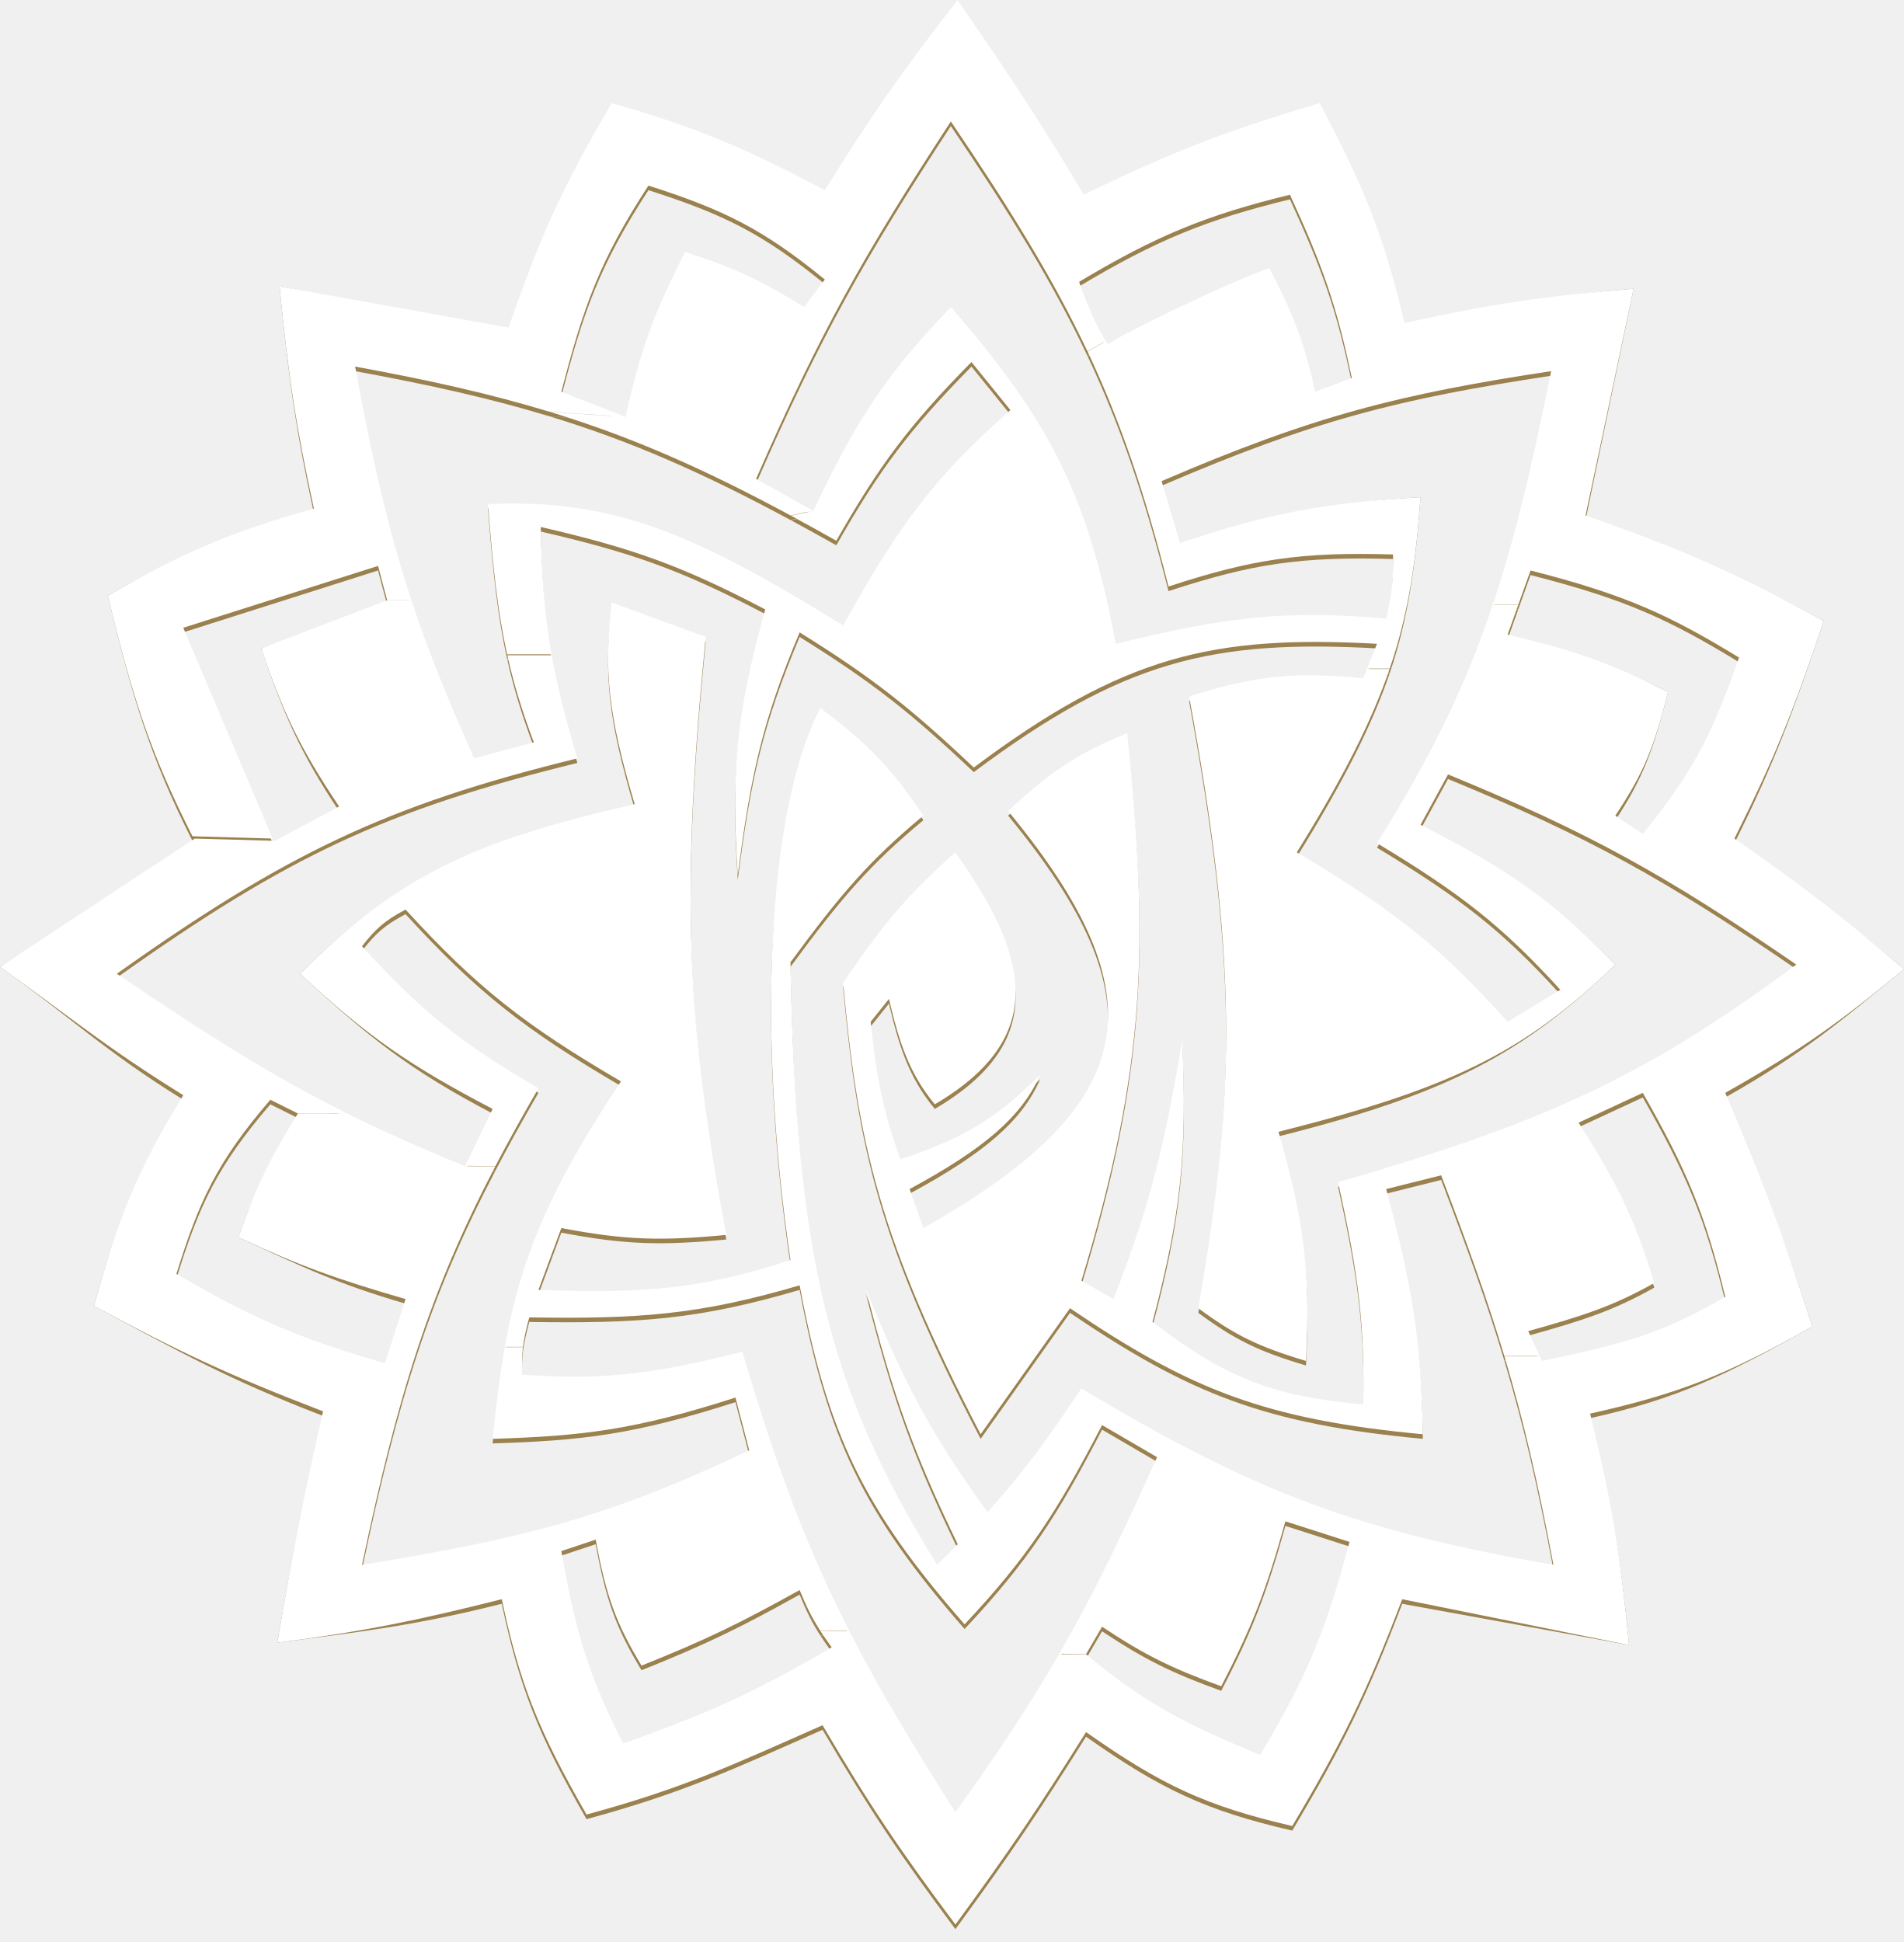
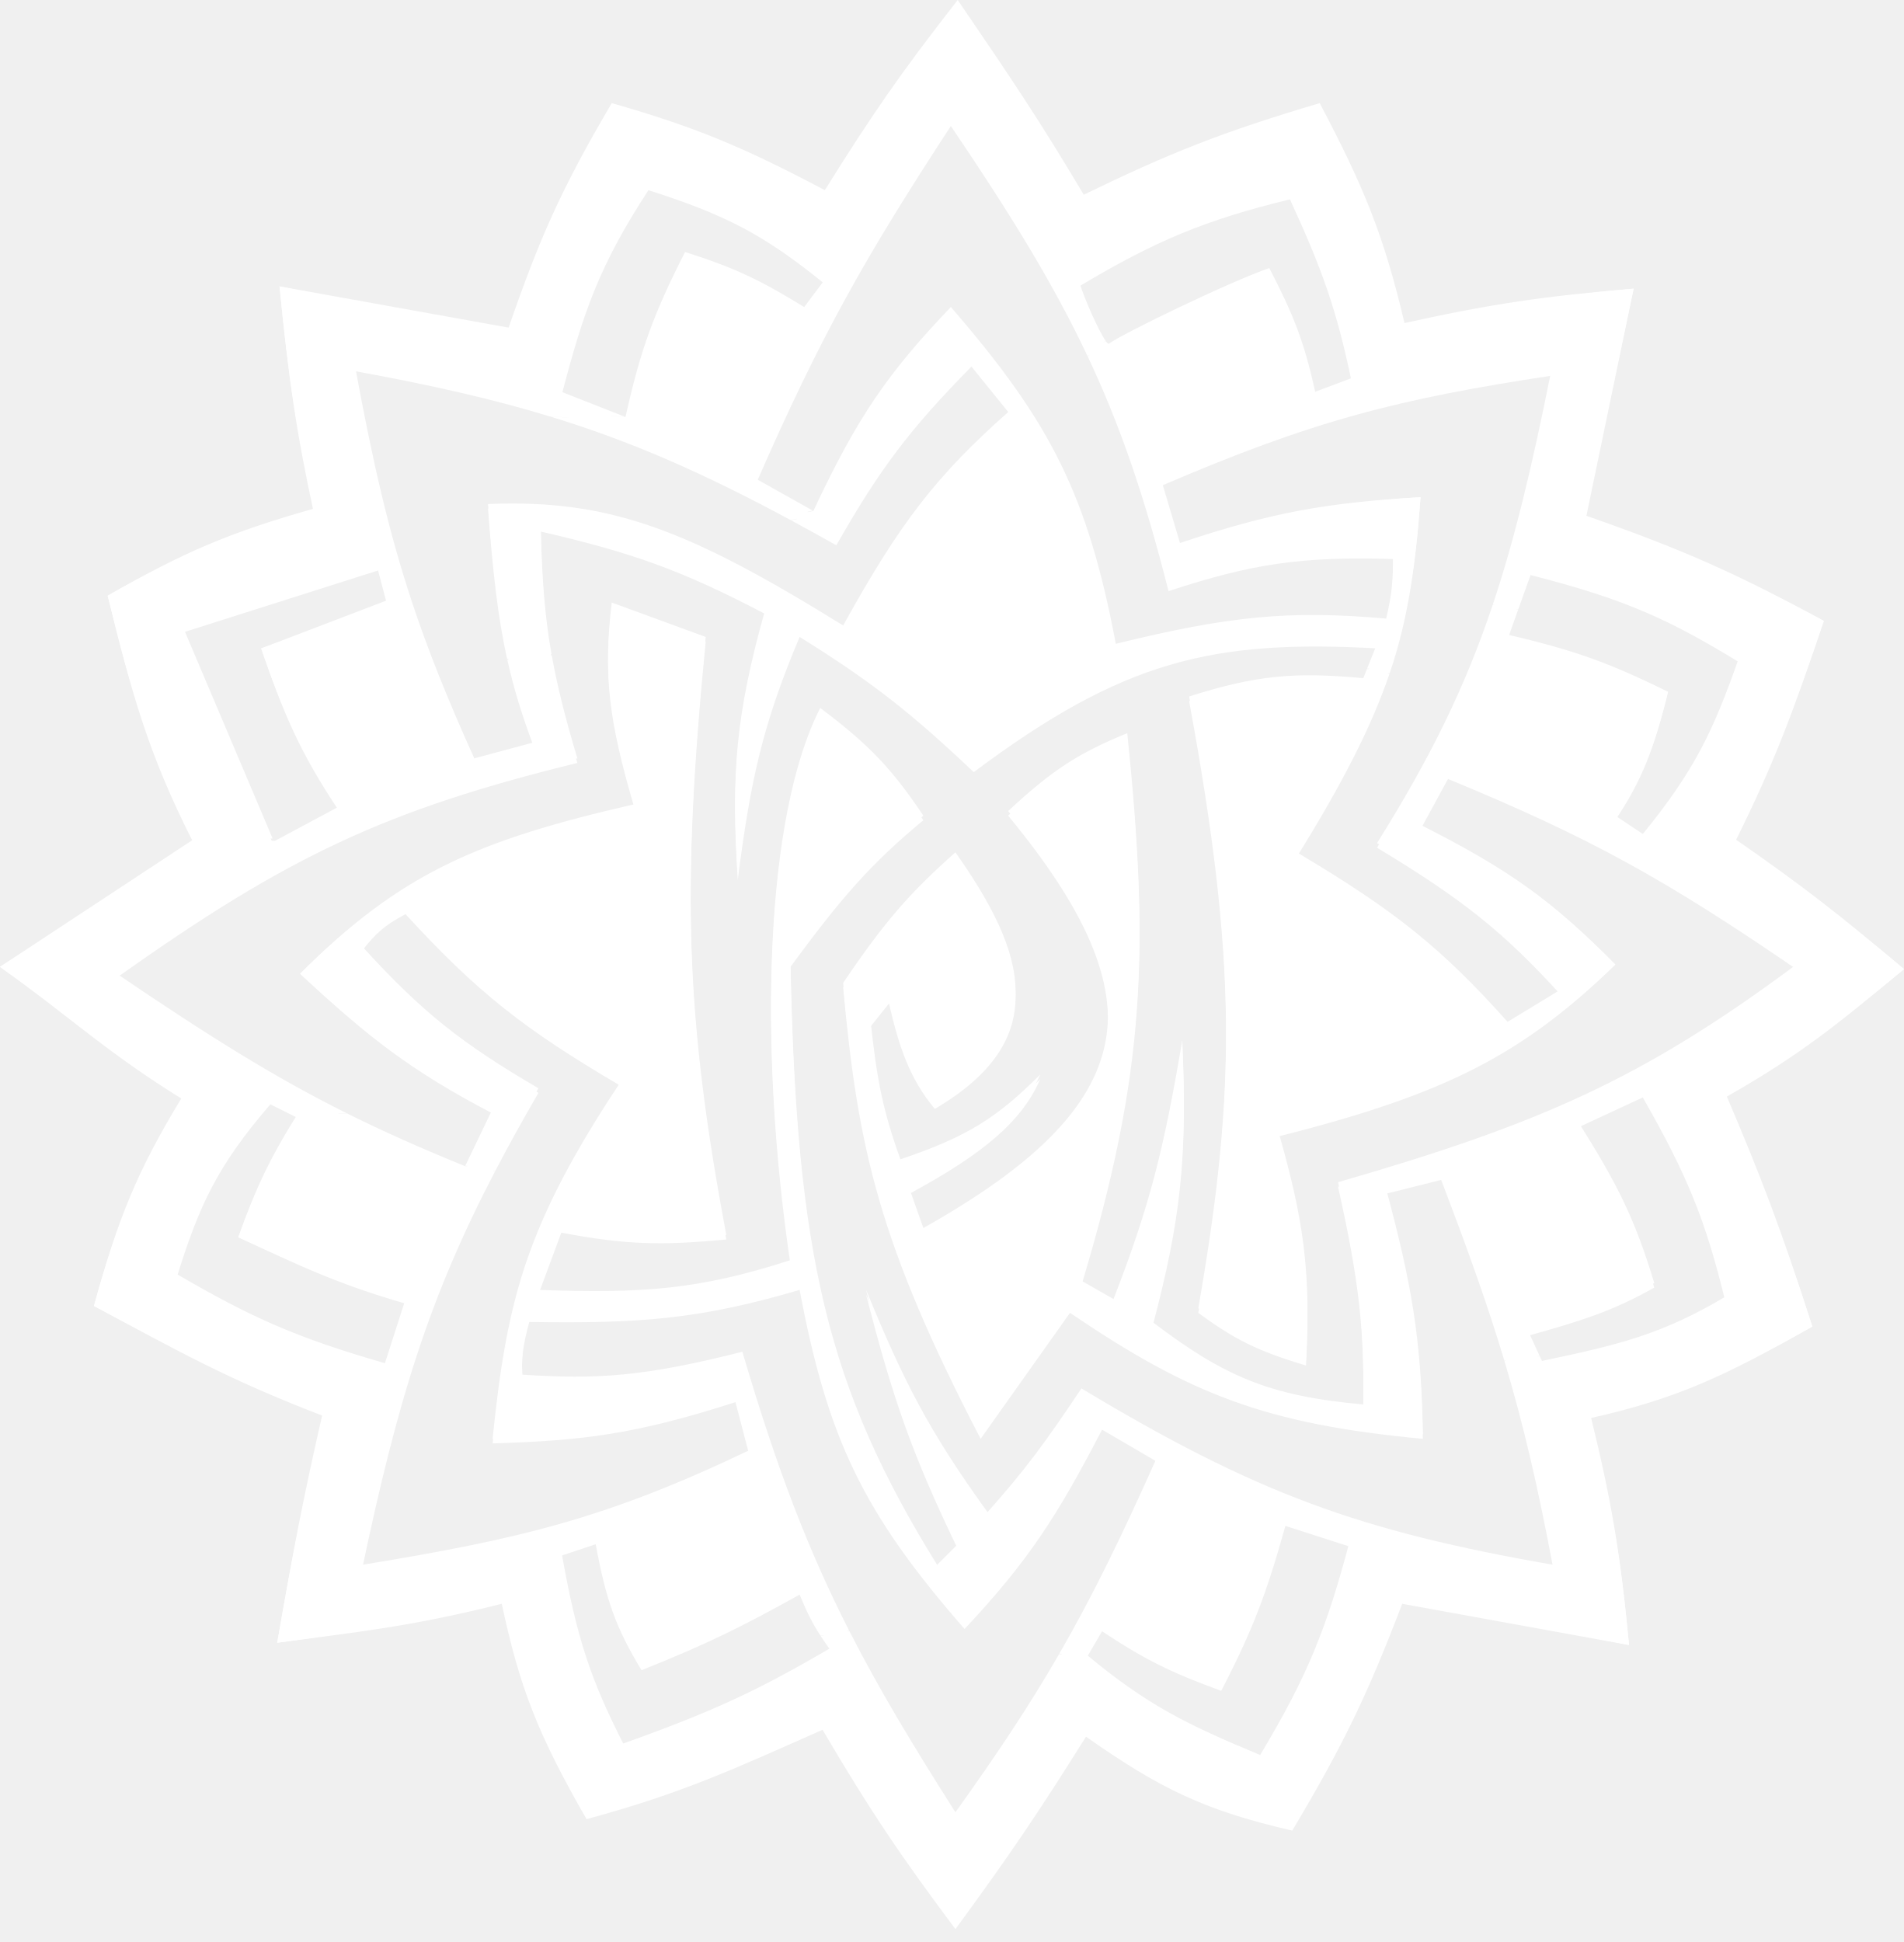
<svg xmlns="http://www.w3.org/2000/svg" width="50" height="51" viewBox="0 0 50 51" fill="none">
-   <path d="M42.78 43.201L36.823 42.118C35.883 44.581 35.241 45.884 33.935 48.075C31.683 47.553 30.501 47.004 28.52 45.608C27.284 47.577 26.54 48.684 25.09 50.662C23.623 48.697 22.853 47.556 21.601 45.427C19.256 46.463 17.956 47.08 15.403 47.774C14.12 45.541 13.642 44.303 13.177 42.118C10.877 42.695 9.586 42.836 7.28 43.141C7.7 40.715 7.955 39.496 8.484 37.184C6.018 36.238 4.709 35.502 2.467 34.296C3.098 32.012 3.578 30.906 4.813 28.881C2.76 27.611 1.838 26.7 0 25.391L5.114 22.142L7.22 22.202L8.905 21.3C7.867 19.751 7.438 18.716 6.859 17.028L10.168 15.884H10.803C11.232 17.181 11.754 18.482 12.455 20.036L14.019 19.615C13.713 18.803 13.492 18.087 13.323 17.328H14.489C14.632 18.13 14.844 18.977 15.162 20.036C10.119 21.273 7.547 22.497 3.129 25.632C5.558 27.279 7.201 28.406 9.106 29.357L7.814 29.358L7.1 29.001C5.696 30.633 5.227 31.659 4.633 33.574C6.598 34.721 7.785 35.25 10.108 35.921L10.65 34.236C8.87 33.72 7.901 33.258 6.258 32.491C6.717 31.216 7.043 30.624 7.827 29.362H9.118C10.062 29.833 11.057 30.275 12.214 30.746L13.006 30.751C11.281 34.056 10.451 36.73 9.507 41.215C13.682 40.536 15.953 39.986 19.675 38.207L19.314 36.823C16.659 37.675 15.292 37.834 12.936 37.906C13.027 37.027 13.123 36.242 13.256 35.499H13.733C13.706 35.723 13.701 35.944 13.718 36.221C15.68 36.347 16.894 36.279 19.495 35.62C20.4 38.695 21.23 40.846 22.303 42.952L21.545 42.954C21.325 42.614 21.18 42.319 20.999 41.877C19.477 42.724 18.581 43.169 16.847 43.863C16.179 42.757 15.916 42.037 15.644 40.554L14.741 40.854C15.142 43.154 15.517 44.232 16.366 45.909C18.673 45.083 19.877 44.537 21.841 43.382C21.729 43.227 21.633 43.09 21.549 42.96H22.308C23.073 44.461 23.962 45.939 25.09 47.714C26.206 46.157 27.05 44.88 27.811 43.562H28.52C30.125 44.9 31.168 45.41 33.093 46.209C34.333 44.139 34.83 42.908 35.439 40.614L33.755 40.072C33.258 41.858 32.896 42.81 32.07 44.404C30.756 43.926 30.069 43.588 28.941 42.84L28.524 43.555L27.818 43.55C28.688 42.043 29.45 40.482 30.385 38.388L28.941 37.545C27.764 39.815 27.006 40.992 25.331 42.78C22.654 39.721 21.731 37.759 20.999 33.875C18.341 34.657 16.766 34.76 13.899 34.717C13.817 35.023 13.763 35.258 13.734 35.491H13.257C13.657 33.253 14.388 31.4 16.306 28.52C13.781 27.041 12.531 26.062 10.65 24.007C10.092 24.302 9.856 24.523 9.507 24.97C11.106 26.727 12.134 27.524 14.14 28.7C13.723 29.419 13.349 30.094 13.009 30.745L12.218 30.738L12.936 29.242C10.768 28.108 9.651 27.224 7.882 25.572C10.501 22.949 12.512 22.191 16.667 21.239C15.965 18.867 15.853 17.72 16.065 15.945L18.532 16.847C17.877 23.51 18.02 26.935 19.073 32.551C17.38 32.711 16.432 32.694 14.741 32.371L14.14 33.995C16.851 34.09 18.326 34 20.758 33.213C19.907 27.452 20.096 21.54 21.54 18.712C22.835 19.687 23.421 20.31 24.248 21.54C22.846 22.704 22.087 23.585 20.758 25.391C20.908 33.086 21.733 36.577 24.609 41.215L25.15 40.674C23.986 38.26 23.458 36.796 22.744 33.995C23.721 36.365 24.364 37.662 25.933 39.832C26.926 38.719 27.462 37.984 28.399 36.583C32.989 39.343 35.711 40.332 40.794 41.215C40.387 39.039 40.002 37.39 39.507 35.74H40.438L40.493 35.86C42.533 35.434 43.651 35.157 45.307 34.176C44.785 32.013 44.294 30.844 43.141 28.821L41.456 29.603C42.495 31.244 42.943 32.166 43.442 33.815C42.368 34.419 41.593 34.67 40.132 35.078L40.434 35.733H39.505C39.068 34.274 38.544 32.814 37.846 30.987L36.402 31.348C37.078 33.872 37.323 35.282 37.365 37.786C33.225 37.399 31.236 36.606 28.099 34.477L25.752 37.786C23.076 32.638 22.527 30.142 22.142 25.933C23.228 24.327 23.875 23.584 25.09 22.503C26.956 25.15 27.617 27.317 24.549 29.122C23.856 28.292 23.596 27.423 23.345 26.354L22.864 26.956C23.027 28.45 23.173 29.255 23.646 30.566C25.43 29.965 26.201 29.453 27.317 28.339C26.838 29.445 25.834 30.294 23.887 31.348L24.248 32.371C30.024 29.122 30.475 26.273 26.474 21.42C27.618 20.356 28.297 19.909 29.603 19.374C30.173 24.966 30.101 28.11 28.399 33.755L29.242 34.236C30.206 31.757 30.573 30.249 31.047 27.437C31.182 30.422 31.006 32.042 30.265 34.838C32.132 36.255 33.316 36.783 35.8 37.004C35.831 34.967 35.706 33.705 35.138 31.167C40.425 29.639 43.123 28.462 47.172 25.451C43.747 23.102 41.751 21.991 38.026 20.457L37.304 21.781C39.634 22.96 40.759 23.645 42.419 25.331C39.999 27.679 38.008 28.727 33.574 29.844C34.231 32.151 34.426 33.464 34.296 35.86C33.041 35.486 32.421 35.18 31.468 34.477C32.483 28.683 32.475 25.185 31.227 18.412C33.005 17.846 34.008 17.765 35.8 17.93L35.897 17.69H36.491C36.02 19.066 35.275 20.54 34.055 22.503C36.62 24.028 37.839 25 39.591 26.956L40.975 26.113C39.461 24.454 38.401 23.614 36.161 22.262C37.563 20.024 38.474 18.17 39.198 16.011H39.868L39.591 16.787C41.419 17.212 42.324 17.437 43.803 18.171C43.436 19.671 43.121 20.487 42.419 21.54L43.141 22.022C44.486 20.375 44.987 19.336 45.668 17.389C43.858 16.287 42.722 15.745 40.193 15.102L39.87 16.005H39.2C39.78 14.274 40.239 12.346 40.734 9.868C36.735 10.474 34.495 11.038 30.505 12.756L30.987 14.38C33.405 13.572 34.84 13.201 37.304 13.057C37.182 14.755 36.992 16.222 36.495 17.678H35.901L36.161 17.028C31.832 16.791 29.492 17.345 25.572 20.277C23.92 18.718 22.929 17.928 20.999 16.727C20.033 19.022 19.716 20.441 19.374 23.105C19.204 20.439 19.311 18.917 20.096 16.125C17.879 14.962 16.582 14.51 14.2 13.959C14.23 15.256 14.296 16.241 14.484 17.304H13.317C13.076 16.214 12.942 15.034 12.816 13.357C16.06 13.22 18.147 14.074 22.142 16.546C23.631 13.853 24.589 12.604 26.534 10.89L25.511 9.627C23.88 11.284 23.106 12.314 21.962 14.32C21.551 14.089 21.156 13.87 20.772 13.663L21.36 13.538C22.517 11.065 23.32 9.911 24.97 8.183C27.582 11.198 28.561 13.11 29.302 17.028C32.277 16.299 33.837 16.141 36.402 16.366C36.553 15.727 36.587 15.357 36.582 14.681C34.168 14.609 32.877 14.805 30.686 15.524C30.069 13.076 29.427 11.19 28.561 9.354L29.04 9.079C29.078 9.132 29.106 9.157 29.122 9.146C29.456 8.894 32.309 7.511 33.333 7.16C33.962 8.378 34.246 9.078 34.537 10.409L35.499 10.048C35.104 8.138 34.726 7.087 33.875 5.235C31.672 5.772 30.364 6.31 28.339 7.521C28.487 7.997 28.859 8.825 29.037 9.075L28.558 9.349C27.67 7.467 26.546 5.637 24.97 3.309C22.711 6.771 21.558 8.8 19.856 12.696L21.346 13.53L20.763 13.658C18.459 12.416 16.571 11.586 14.44 10.936L16.426 11.071C16.815 9.326 17.155 8.377 17.99 6.739C19.358 7.169 20.015 7.51 21.119 8.183L21.661 7.461C20.044 6.142 19.015 5.63 17.028 4.994C15.747 6.961 15.32 8.174 14.741 10.409L16.416 11.067L14.426 10.932C12.925 10.475 11.301 10.107 9.326 9.747C9.785 12.242 10.203 14.062 10.803 15.882H10.166L9.928 14.982L4.813 16.607L7.16 22.142L5.054 22.082C3.905 19.811 3.47 18.256 2.828 15.644C4.816 14.507 5.996 14.113 8.243 13.478C7.768 11.295 7.575 9.893 7.341 7.521L13.357 8.724C14.156 6.415 14.714 5.123 16.065 2.828C18.231 3.451 19.464 3.954 21.661 5.114C22.888 3.147 23.641 2.052 25.15 0.12C26.559 2.182 27.327 3.325 28.46 5.235C30.728 4.134 32.075 3.595 34.657 2.828C35.805 5.014 36.333 6.268 36.883 8.604C39.202 8.095 40.52 7.782 42.9 7.581L41.637 13.658C44.19 14.55 45.559 15.037 47.894 16.306C47.112 18.632 46.611 20.014 45.547 22.142C47.348 23.388 48.316 24.029 50 25.451C48.345 26.819 47.348 27.667 45.307 28.821C46.262 31.061 46.769 32.267 47.593 34.838C45.339 36.113 44.061 36.732 41.757 37.244C42.331 39.576 42.549 40.787 42.78 43.201Z" fill="#9A814E" />
+   <path d="M42.78 43.201L36.823 42.118C35.883 44.581 35.241 45.884 33.935 48.075C31.683 47.553 30.501 47.004 28.52 45.608C27.284 47.577 26.54 48.684 25.09 50.662C23.623 48.697 22.853 47.556 21.601 45.427C19.256 46.463 17.956 47.08 15.403 47.774C14.12 45.541 13.642 44.303 13.177 42.118C10.877 42.695 9.586 42.836 7.28 43.141C7.7 40.715 7.955 39.496 8.484 37.184C6.018 36.238 4.709 35.502 2.467 34.296C3.098 32.012 3.578 30.906 4.813 28.881C2.76 27.611 1.838 26.7 0 25.391L5.114 22.142L7.22 22.202L8.905 21.3C7.867 19.751 7.438 18.716 6.859 17.028L10.168 15.884H10.803C11.232 17.181 11.754 18.482 12.455 20.036L14.019 19.615C13.713 18.803 13.492 18.087 13.323 17.328H14.489C14.632 18.13 14.844 18.977 15.162 20.036C10.119 21.273 7.547 22.497 3.129 25.632C5.558 27.279 7.201 28.406 9.106 29.357L7.814 29.358L7.1 29.001C5.696 30.633 5.227 31.659 4.633 33.574C6.598 34.721 7.785 35.25 10.108 35.921L10.65 34.236C8.87 33.72 7.901 33.258 6.258 32.491C6.717 31.216 7.043 30.624 7.827 29.362H9.118C10.062 29.833 11.057 30.275 12.214 30.746L13.006 30.751C11.281 34.056 10.451 36.73 9.507 41.215C13.682 40.536 15.953 39.986 19.675 38.207L19.314 36.823C16.659 37.675 15.292 37.834 12.936 37.906C13.027 37.027 13.123 36.242 13.256 35.499H13.733C13.706 35.723 13.701 35.944 13.718 36.221C15.68 36.347 16.894 36.279 19.495 35.62C20.4 38.695 21.23 40.846 22.303 42.952L21.545 42.954C21.325 42.614 21.18 42.319 20.999 41.877C19.477 42.724 18.581 43.169 16.847 43.863C16.179 42.757 15.916 42.037 15.644 40.554L14.741 40.854C15.142 43.154 15.517 44.232 16.366 45.909C18.673 45.083 19.877 44.537 21.841 43.382C21.729 43.227 21.633 43.09 21.549 42.96H22.308C23.073 44.461 23.962 45.939 25.09 47.714C26.206 46.157 27.05 44.88 27.811 43.562H28.52C30.125 44.9 31.168 45.41 33.093 46.209C34.333 44.139 34.83 42.908 35.439 40.614L33.755 40.072C33.258 41.858 32.896 42.81 32.07 44.404C30.756 43.926 30.069 43.588 28.941 42.84L28.524 43.555L27.818 43.55C28.688 42.043 29.45 40.482 30.385 38.388L28.941 37.545C27.764 39.815 27.006 40.992 25.331 42.78C22.654 39.721 21.731 37.759 20.999 33.875C18.341 34.657 16.766 34.76 13.899 34.717C13.817 35.023 13.763 35.258 13.734 35.491H13.257C13.657 33.253 14.388 31.4 16.306 28.52C13.781 27.041 12.531 26.062 10.65 24.007C10.092 24.302 9.856 24.523 9.507 24.97C11.106 26.727 12.134 27.524 14.14 28.7C13.723 29.419 13.349 30.094 13.009 30.745L12.218 30.738L12.936 29.242C10.768 28.108 9.651 27.224 7.882 25.572C10.501 22.949 12.512 22.191 16.667 21.239C15.965 18.867 15.853 17.72 16.065 15.945L18.532 16.847C17.877 23.51 18.02 26.935 19.073 32.551C17.38 32.711 16.432 32.694 14.741 32.371L14.14 33.995C16.851 34.09 18.326 34 20.758 33.213C19.907 27.452 20.096 21.54 21.54 18.712C22.835 19.687 23.421 20.31 24.248 21.54C22.846 22.704 22.087 23.585 20.758 25.391C20.908 33.086 21.733 36.577 24.609 41.215L25.15 40.674C23.986 38.26 23.458 36.796 22.744 33.995C23.721 36.365 24.364 37.662 25.933 39.832C26.926 38.719 27.462 37.984 28.399 36.583C32.989 39.343 35.711 40.332 40.794 41.215C40.387 39.039 40.002 37.39 39.507 35.74H40.438L40.493 35.86C42.533 35.434 43.651 35.157 45.307 34.176C44.785 32.013 44.294 30.844 43.141 28.821L41.456 29.603C42.495 31.244 42.943 32.166 43.442 33.815C42.368 34.419 41.593 34.67 40.132 35.078L40.434 35.733H39.505C39.068 34.274 38.544 32.814 37.846 30.987L36.402 31.348C37.078 33.872 37.323 35.282 37.365 37.786C33.225 37.399 31.236 36.606 28.099 34.477L25.752 37.786C23.076 32.638 22.527 30.142 22.142 25.933C23.228 24.327 23.875 23.584 25.09 22.503C26.956 25.15 27.617 27.317 24.549 29.122C23.856 28.292 23.596 27.423 23.345 26.354L22.864 26.956C23.027 28.45 23.173 29.255 23.646 30.566C25.43 29.965 26.201 29.453 27.317 28.339C26.838 29.445 25.834 30.294 23.887 31.348L24.248 32.371C30.024 29.122 30.475 26.273 26.474 21.42C27.618 20.356 28.297 19.909 29.603 19.374C30.173 24.966 30.101 28.11 28.399 33.755L29.242 34.236C30.206 31.757 30.573 30.249 31.047 27.437C31.182 30.422 31.006 32.042 30.265 34.838C32.132 36.255 33.316 36.783 35.8 37.004C35.831 34.967 35.706 33.705 35.138 31.167C40.425 29.639 43.123 28.462 47.172 25.451C43.747 23.102 41.751 21.991 38.026 20.457L37.304 21.781C39.634 22.96 40.759 23.645 42.419 25.331C39.999 27.679 38.008 28.727 33.574 29.844C34.231 32.151 34.426 33.464 34.296 35.86C33.041 35.486 32.421 35.18 31.468 34.477C32.483 28.683 32.475 25.185 31.227 18.412C33.005 17.846 34.008 17.765 35.8 17.93L35.897 17.69H36.491C36.02 19.066 35.275 20.54 34.055 22.503C36.62 24.028 37.839 25 39.591 26.956L40.975 26.113C39.461 24.454 38.401 23.614 36.161 22.262C37.563 20.024 38.474 18.17 39.198 16.011H39.868L39.591 16.787C41.419 17.212 42.324 17.437 43.803 18.171C43.436 19.671 43.121 20.487 42.419 21.54L43.141 22.022C44.486 20.375 44.987 19.336 45.668 17.389C43.858 16.287 42.722 15.745 40.193 15.102L39.87 16.005H39.2C39.78 14.274 40.239 12.346 40.734 9.868C36.735 10.474 34.495 11.038 30.505 12.756L30.987 14.38C33.405 13.572 34.84 13.201 37.304 13.057C37.182 14.755 36.992 16.222 36.495 17.678H35.901L36.161 17.028C31.832 16.791 29.492 17.345 25.572 20.277C23.92 18.718 22.929 17.928 20.999 16.727C20.033 19.022 19.716 20.441 19.374 23.105C19.204 20.439 19.311 18.917 20.096 16.125C17.879 14.962 16.582 14.51 14.2 13.959C14.23 15.256 14.296 16.241 14.484 17.304H13.317C13.076 16.214 12.942 15.034 12.816 13.357C16.06 13.22 18.147 14.074 22.142 16.546C23.631 13.853 24.589 12.604 26.534 10.89L25.511 9.627C23.88 11.284 23.106 12.314 21.962 14.32C21.551 14.089 21.156 13.87 20.772 13.663L21.36 13.538C22.517 11.065 23.32 9.911 24.97 8.183C27.582 11.198 28.561 13.11 29.302 17.028C32.277 16.299 33.837 16.141 36.402 16.366C36.553 15.727 36.587 15.357 36.582 14.681C34.168 14.609 32.877 14.805 30.686 15.524C30.069 13.076 29.427 11.19 28.561 9.354L29.04 9.079C29.078 9.132 29.106 9.157 29.122 9.146C29.456 8.894 32.309 7.511 33.333 7.16C33.962 8.378 34.246 9.078 34.537 10.409L35.499 10.048C35.104 8.138 34.726 7.087 33.875 5.235C31.672 5.772 30.364 6.31 28.339 7.521C28.487 7.997 28.859 8.825 29.037 9.075L28.558 9.349C27.67 7.467 26.546 5.637 24.97 3.309C22.711 6.771 21.558 8.8 19.856 12.696L21.346 13.53L20.763 13.658C18.459 12.416 16.571 11.586 14.44 10.936L16.426 11.071C16.815 9.326 17.155 8.377 17.99 6.739C19.358 7.169 20.015 7.51 21.119 8.183L21.661 7.461C20.044 6.142 19.015 5.63 17.028 4.994C15.747 6.961 15.32 8.174 14.741 10.409L16.416 11.067L14.426 10.932C12.925 10.475 11.301 10.107 9.326 9.747C9.785 12.242 10.203 14.062 10.803 15.882H10.166L9.928 14.982L4.813 16.607L7.16 22.142L5.054 22.082C3.905 19.811 3.47 18.256 2.828 15.644C4.816 14.507 5.996 14.113 8.243 13.478C7.768 11.295 7.575 9.893 7.341 7.521L13.357 8.724C14.156 6.415 14.714 5.123 16.065 2.828C18.231 3.451 19.464 3.954 21.661 5.114C22.888 3.147 23.641 2.052 25.15 0.12C26.559 2.182 27.327 3.325 28.46 5.235C30.728 4.134 32.075 3.595 34.657 2.828C35.805 5.014 36.333 6.268 36.883 8.604C39.202 8.095 40.52 7.782 42.9 7.581L41.637 13.658C44.19 14.55 45.559 15.037 47.894 16.306C47.112 18.632 46.611 20.014 45.547 22.142C47.348 23.388 48.316 24.029 50 25.451C48.345 26.819 47.348 27.667 45.307 28.821C46.262 31.061 46.769 32.267 47.593 34.838C45.339 36.113 44.061 36.732 41.757 37.244C42.331 39.576 42.549 40.787 42.78 43.201Z" fill="#fff" />
  <path d="M42.78 43.201L36.823 41.998C35.883 44.461 35.241 45.764 33.935 47.954C31.683 47.433 30.501 46.883 28.52 45.487C27.284 47.457 26.54 48.564 25.09 50.541C23.623 48.577 22.853 47.435 21.601 45.307C19.256 46.343 17.956 46.96 15.403 47.653C14.12 45.42 13.642 44.183 13.177 41.998C10.877 42.575 9.586 42.836 7.28 43.141C7.7 40.715 7.955 39.376 8.484 37.064C6.018 36.118 4.709 35.502 2.467 34.296C3.098 32.012 3.578 30.785 4.813 28.761C2.76 27.491 1.838 26.7 0 25.391L5.114 22.022L7.22 22.082L8.905 21.179C7.867 19.631 7.438 18.716 6.859 17.028L10.168 15.764H10.803C11.232 17.061 11.754 18.361 12.455 19.916L14.019 19.495C13.713 18.682 13.492 17.966 13.323 17.208H14.489C14.632 18.01 14.844 18.857 15.162 19.916C10.119 21.152 7.486 22.437 3.069 25.572C5.498 27.219 7.201 28.286 9.106 29.236L7.814 29.238L7.1 28.881C5.696 30.513 5.227 31.539 4.633 33.454C6.598 34.6 7.785 35.13 10.108 35.8L10.65 34.115C8.87 33.599 7.901 33.258 6.258 32.491C6.717 31.216 7.037 30.503 7.822 29.242H9.118C10.062 29.713 11.057 30.155 12.214 30.626L13.006 30.631C11.281 33.936 10.451 36.61 9.507 41.095C13.682 40.415 15.953 39.865 19.675 38.087L19.314 36.703C16.659 37.555 15.292 37.714 12.936 37.786C13.027 36.907 13.123 36.122 13.256 35.379H13.733C13.706 35.602 13.701 35.823 13.718 36.101C15.68 36.227 16.894 36.158 19.495 35.499C20.4 38.574 21.23 40.725 22.303 42.831L21.545 42.833C21.325 42.493 21.18 42.198 20.999 41.757C19.477 42.604 18.581 43.048 16.847 43.742C16.179 42.637 15.916 41.916 15.644 40.433L14.741 40.734C15.142 43.033 15.517 44.112 16.366 45.788C18.673 44.963 19.877 44.416 21.841 43.261C21.729 43.107 21.633 42.97 21.549 42.84H22.308C23.073 44.341 23.962 45.819 25.09 47.593C26.206 46.037 27.05 44.76 27.811 43.442H28.52C30.125 44.78 31.168 45.289 33.093 46.089C34.333 44.018 34.83 42.787 35.439 40.493L33.755 39.952C33.258 41.738 32.896 42.69 32.07 44.284C30.756 43.806 30.069 43.468 28.941 42.72L28.524 43.435L27.818 43.43C28.688 41.923 29.45 40.361 30.385 38.267L28.941 37.425C27.764 39.694 27.006 40.872 25.331 42.659C22.654 39.6 21.731 37.639 20.999 33.755C18.341 34.536 16.766 34.64 13.899 34.597C13.817 34.902 13.763 35.138 13.734 35.371H13.257C13.657 33.133 14.388 31.279 16.306 28.399C13.781 26.92 12.531 25.942 10.65 23.887C10.092 24.181 9.856 24.403 9.507 24.85C11.106 26.606 12.134 27.404 14.14 28.58C13.723 29.298 13.349 29.974 13.009 30.624L12.218 30.617L12.936 29.122C10.768 27.988 9.651 27.224 7.882 25.572C10.501 22.949 12.512 22.07 16.667 21.119C15.965 18.747 15.853 17.6 16.065 15.824L18.532 16.727C17.877 23.389 18.02 26.815 19.073 32.431C17.38 32.59 16.432 32.574 14.741 32.25L14.14 33.875C16.851 33.969 18.326 33.88 20.758 33.093C19.907 27.331 20.096 21.42 21.54 18.592C22.835 19.566 23.421 20.19 24.248 21.42C22.846 22.584 22.087 23.465 20.758 25.271C20.908 32.966 21.733 36.456 24.609 41.095L25.15 40.554C23.986 38.14 23.458 36.676 22.744 33.875C23.721 36.245 24.364 37.541 25.933 39.711C26.926 38.598 27.462 37.864 28.399 36.462C32.989 39.223 35.711 40.212 40.794 41.095C40.387 38.918 40.002 37.27 39.507 35.62H40.438L40.493 35.74C42.533 35.313 43.651 35.037 45.307 34.055C44.785 31.893 44.294 30.724 43.141 28.7L41.456 29.483C42.495 31.123 42.943 32.045 43.442 33.694C42.368 34.298 41.593 34.55 40.132 34.958L40.434 35.612H39.505C39.068 34.154 38.544 32.694 37.846 30.866L36.402 31.227C37.078 33.751 37.323 35.162 37.365 37.666C33.225 37.279 31.236 36.486 28.099 34.356L25.752 37.666C23.076 32.518 22.527 30.022 22.142 25.812C23.228 24.206 23.875 23.464 25.09 22.383C26.956 25.03 27.617 27.196 24.549 29.001C23.856 28.171 23.596 27.303 23.345 26.233L22.864 26.835C23.027 28.329 23.173 29.135 23.646 30.445C25.43 29.845 26.201 29.333 27.317 28.219C26.838 29.324 25.834 30.174 23.887 31.227L24.248 32.25C30.024 29.001 30.475 26.153 26.474 21.3C27.618 20.236 28.297 19.788 29.603 19.254C30.173 24.846 30.101 27.99 28.399 33.634L29.242 34.115C30.206 31.637 30.573 30.129 31.047 27.317C31.182 30.302 31.006 31.921 30.265 34.717C32.132 36.134 33.316 36.662 35.8 36.883C35.831 34.846 35.706 33.585 35.138 31.047C40.425 29.519 43.123 28.342 47.172 25.331C43.747 22.981 41.751 21.87 38.026 20.337L37.304 21.661C39.634 22.84 40.759 23.645 42.419 25.331C39.999 27.679 38.008 28.607 33.574 29.723C34.231 32.031 34.426 33.344 34.296 35.74C33.041 35.366 32.421 35.059 31.468 34.356C32.483 28.563 32.475 25.064 31.227 18.291C33.005 17.726 34.008 17.645 35.8 17.81L35.897 17.569H36.491C36.02 18.945 35.275 20.42 34.055 22.383C36.62 23.908 37.839 24.879 39.591 26.835L40.975 25.993C39.461 24.334 38.401 23.493 36.161 22.142C37.563 19.904 38.474 18.049 39.198 15.89H39.868L39.591 16.667C41.419 17.092 42.324 17.437 43.803 18.171C43.436 19.671 43.121 20.367 42.419 21.42L43.141 21.901C44.486 20.254 44.987 19.216 45.668 17.268C43.858 16.166 42.722 15.625 40.193 14.982L39.87 15.884H39.2C39.78 14.153 40.239 12.226 40.734 9.747C36.735 10.354 34.495 10.917 30.505 12.635L30.987 14.26C33.405 13.452 34.84 13.201 37.304 13.057C37.182 14.755 36.992 16.102 36.495 17.557H35.901L36.161 16.907C31.832 16.671 29.492 17.225 25.572 20.156C23.92 18.597 22.929 17.807 20.999 16.607C20.033 18.901 19.716 20.321 19.374 22.984C19.204 20.318 19.311 18.797 20.096 16.005C17.879 14.841 16.582 14.39 14.2 13.839C14.23 15.136 14.296 16.121 14.484 17.183H13.317C13.076 16.093 12.942 14.914 12.816 13.237C16.06 13.1 18.147 13.954 22.142 16.426C23.631 13.733 24.589 12.484 26.534 10.77L25.511 9.507C23.88 11.163 23.106 12.194 21.962 14.2C21.551 13.969 21.156 13.75 20.772 13.543L21.36 13.418C22.517 10.945 23.32 9.79 24.97 8.063C27.582 11.078 28.561 12.989 29.302 16.907C32.277 16.179 33.837 16.02 36.402 16.245C36.553 15.607 36.587 15.237 36.582 14.561C34.168 14.489 32.877 14.685 30.686 15.403C30.069 12.956 29.427 11.069 28.561 9.234L29.04 8.959C29.078 9.011 29.106 9.037 29.122 9.025C29.456 8.773 32.309 7.39 33.333 7.04C33.962 8.257 34.246 8.958 34.537 10.289L35.499 9.928C35.104 8.018 34.726 6.966 33.875 5.114C31.672 5.652 30.364 6.19 28.339 7.401C28.487 7.876 28.859 8.704 29.037 8.954L28.558 9.229C27.67 7.346 26.546 5.517 24.97 3.189C22.711 6.651 21.558 8.679 19.856 12.575L21.346 13.41L20.763 13.538C18.459 12.296 16.571 11.466 14.44 10.816L16.426 10.951C16.815 9.205 17.155 8.256 17.99 6.619C19.358 7.049 20.015 7.39 21.119 8.063L21.661 7.341C20.044 6.021 19.015 5.509 17.028 4.874C15.747 6.84 15.32 8.054 14.741 10.289L16.416 10.947L14.426 10.812C12.925 10.355 11.301 9.987 9.326 9.627C9.785 12.122 10.203 13.942 10.803 15.761H10.166L9.928 14.862L4.813 16.486L7.16 22.022L5.054 21.962C3.905 19.69 3.47 18.256 2.828 15.644C4.816 14.507 5.996 13.993 8.243 13.357C7.768 11.175 7.575 9.893 7.341 7.521L13.357 8.604C14.156 6.295 14.714 5.003 16.065 2.708C18.231 3.33 19.464 3.833 21.661 4.994C22.888 3.027 23.641 1.932 25.15 0C26.559 2.062 27.327 3.205 28.46 5.114C30.728 4.013 32.075 3.475 34.657 2.708C35.805 4.893 36.333 6.148 36.883 8.484C39.202 7.974 40.52 7.782 42.9 7.581L41.637 13.538C44.19 14.43 45.559 15.037 47.894 16.306C47.112 18.632 46.611 19.893 45.547 22.022C47.348 23.268 48.316 24.029 50 25.451C48.345 26.818 47.348 27.547 45.307 28.7C46.262 30.94 46.769 32.267 47.593 34.837C45.339 36.113 44.061 36.611 41.757 37.124C42.331 39.456 42.549 40.787 42.78 43.201Z" fill="#fff" />
</svg>
